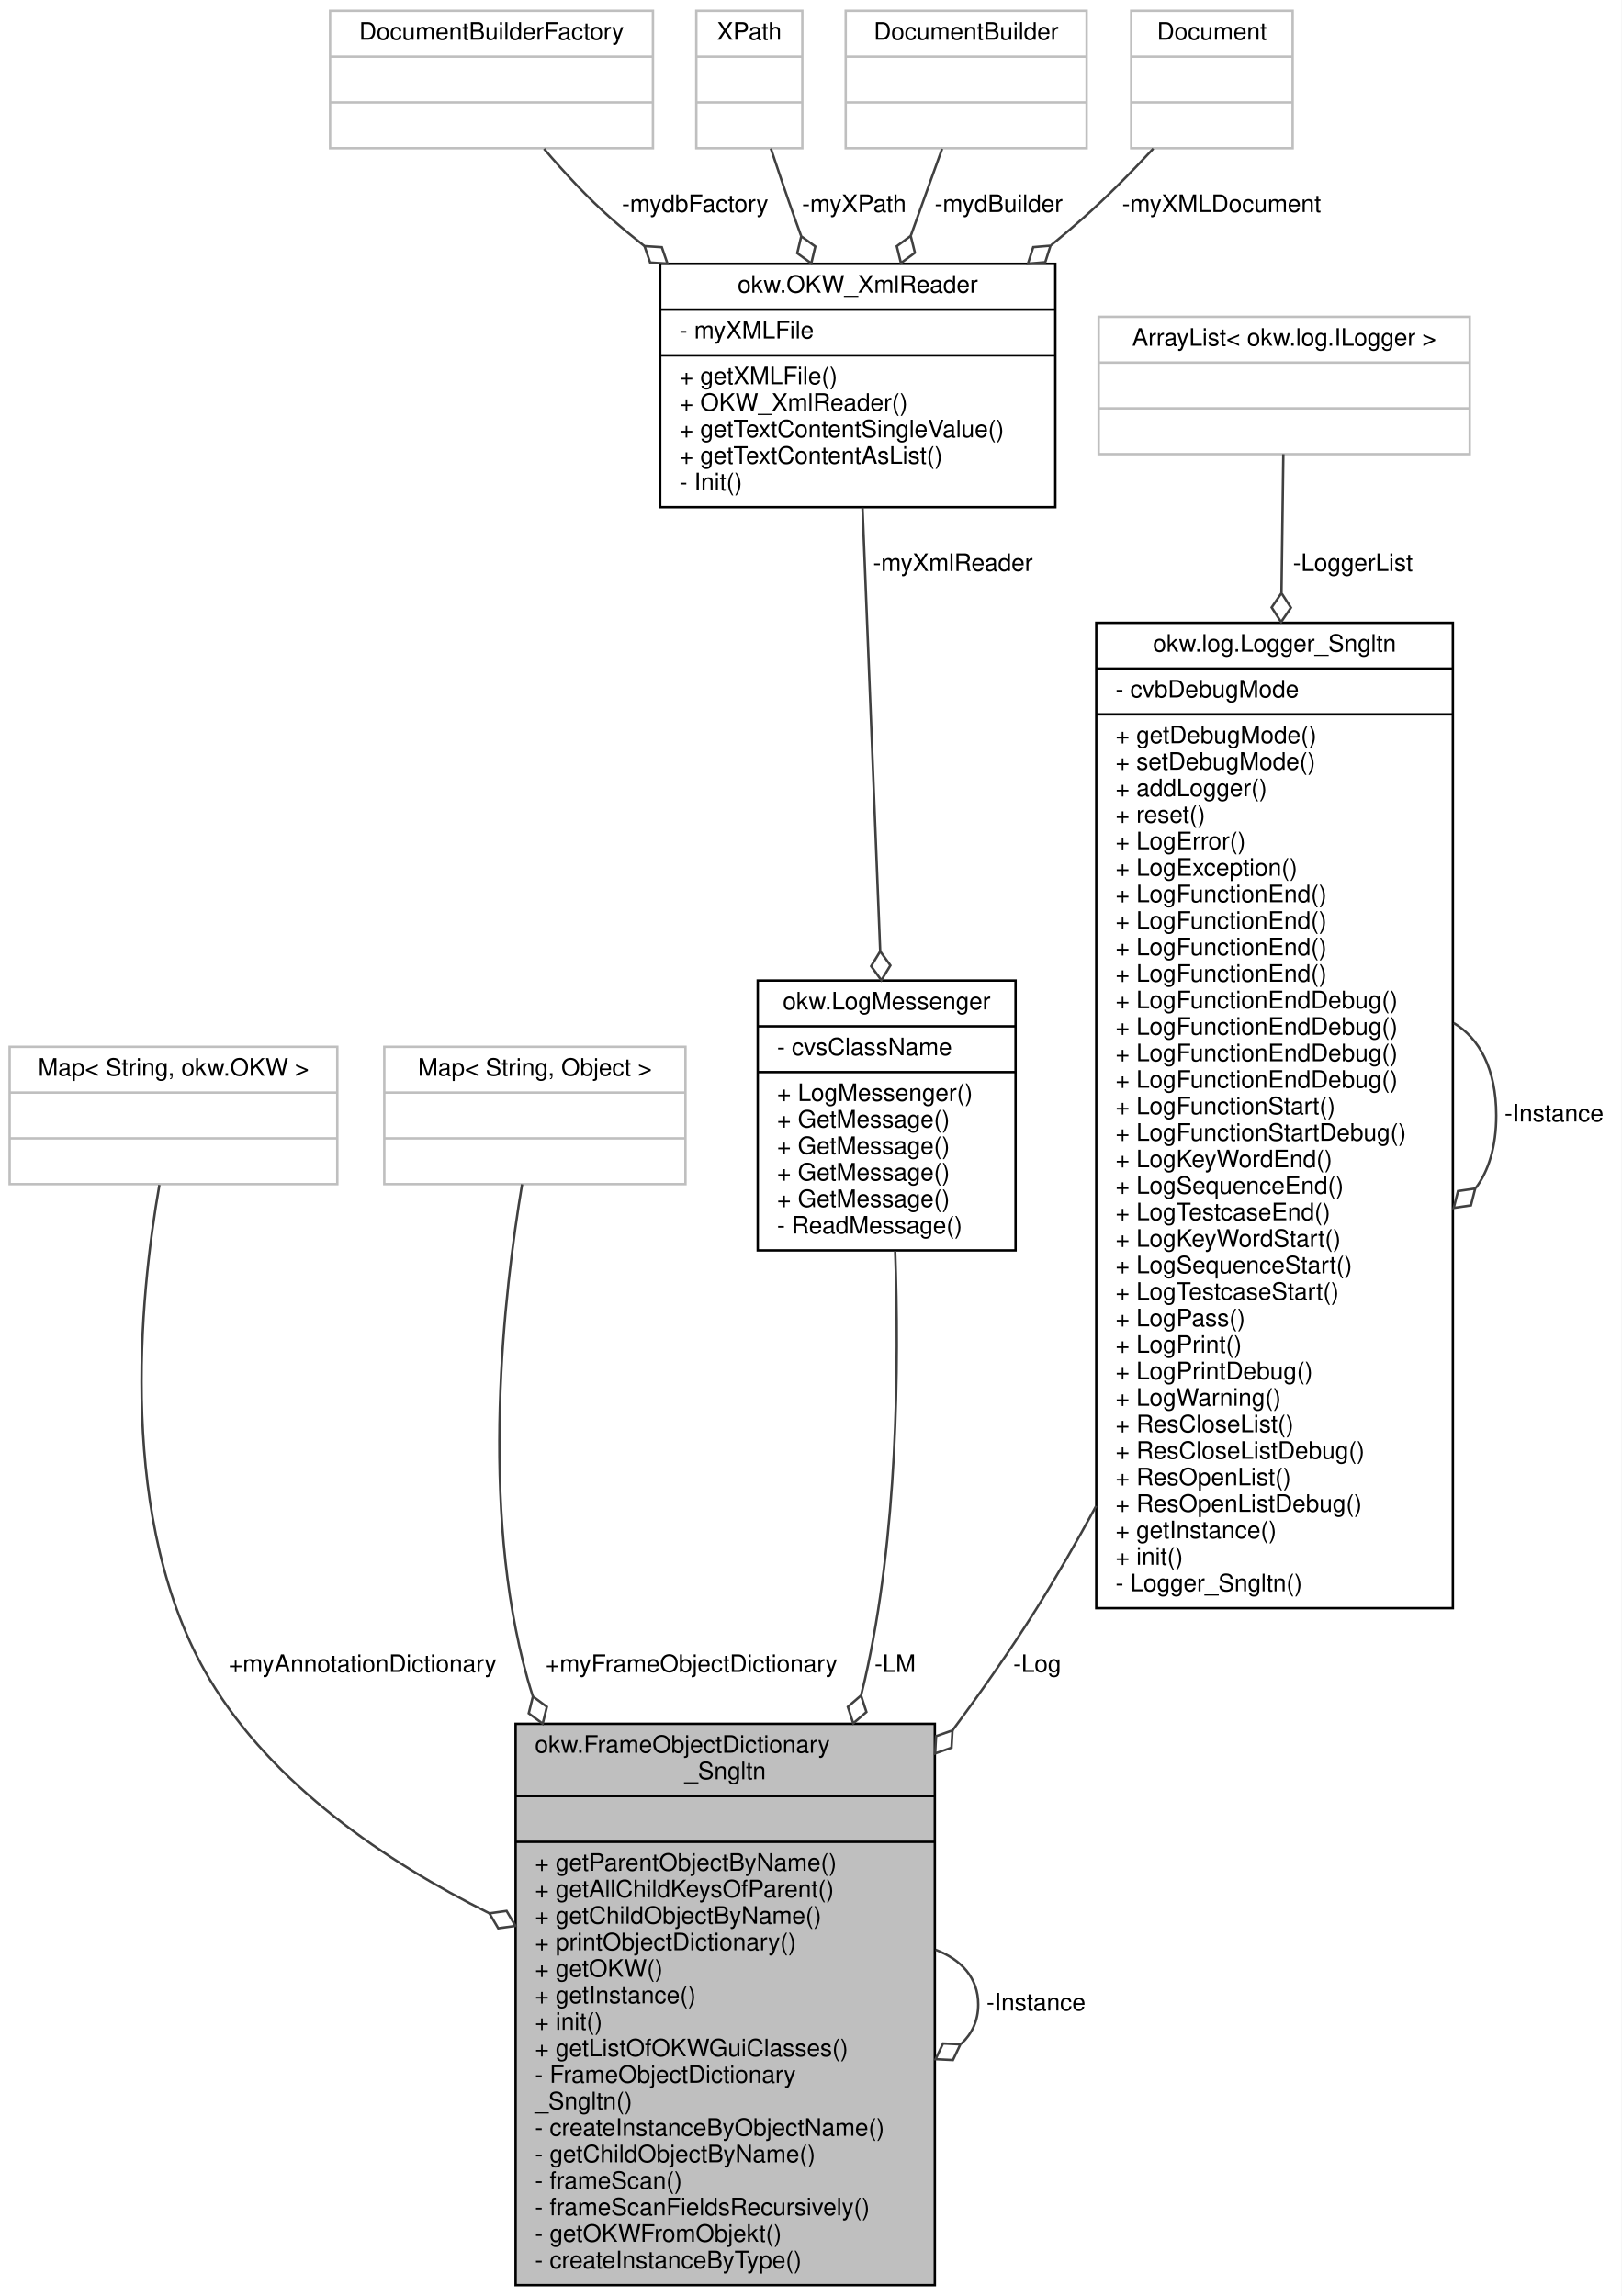
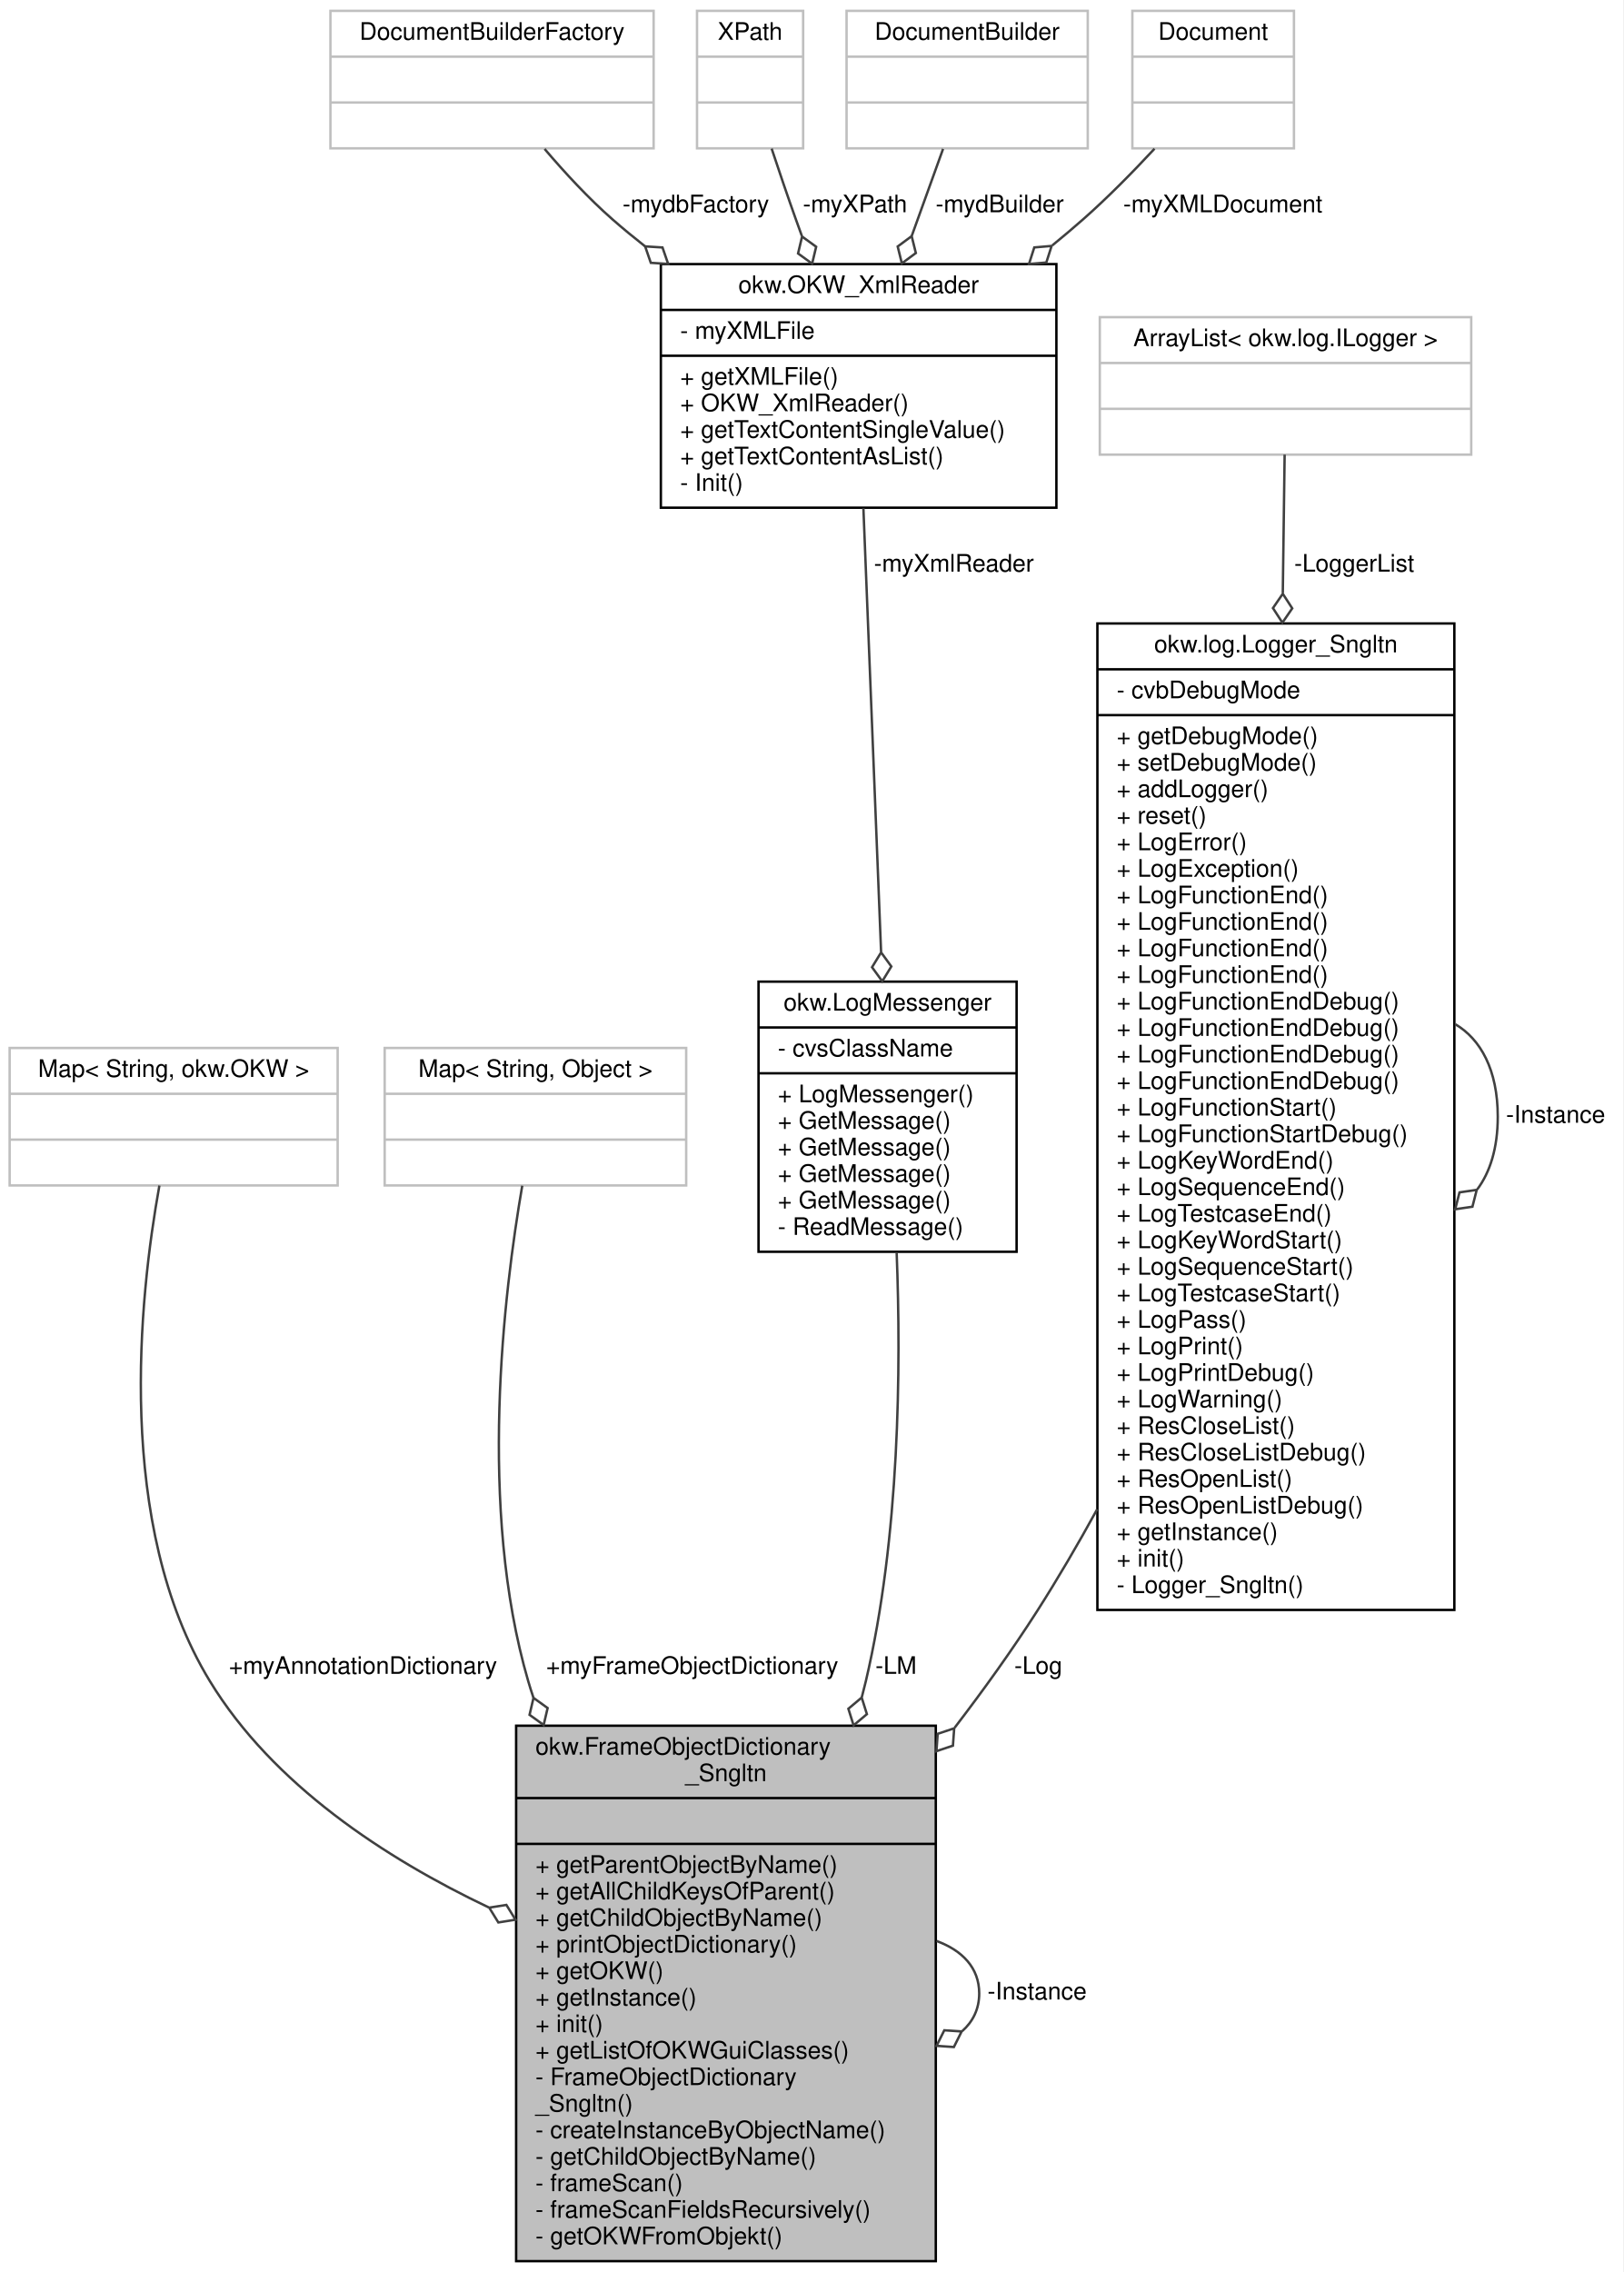
- <svg xmlns="http://www.w3.org/2000/svg" xmlns:xlink="http://www.w3.org/1999/xlink" width="673pt" height="953pt" viewBox="0.00 0.00 673.00 953.00">
-   <g id="graph0" class="graph" transform="scale(1 1) rotate(0) translate(4 949)">
-     <polygon fill="white" stroke="none" points="-4,4 -4,-949 669,-949 669,4 -4,4" />
+ <svg xmlns="http://www.w3.org/2000/svg" xmlns:xlink="http://www.w3.org/1999/xlink" width="673pt" height="942pt" viewBox="0.00 0.00 673.00 942.00">
+   <g id="graph0" class="graph" transform="scale(1 1) rotate(0) translate(4 938)">
+     <polygon fill="white" stroke="none" points="-4,4 -4,-938 669,-938 669,4 -4,4" />
    <g id="node1" class="node">
      <g id="a_node1">
        <a xlink:title="Verwaltet zentral die Frame-Klassen: Instanziert Frame-Klassen zu Frame-Objekten und liefert die Refe...">
-           <polygon fill="#bfbfbf" stroke="black" points="210,-0.5 210,-233.5 384,-233.5 384,-0.5 210,-0.5" />
-           <text text-anchor="start" x="218" y="-221.5" font-family="Helvetica,sans-Serif" font-size="10.00">okw.FrameObjectDictionary</text>
-           <text text-anchor="middle" x="297" y="-210.5" font-family="Helvetica,sans-Serif" font-size="10.00">_Sngltn</text>
-           <polyline fill="none" stroke="black" points="210,-203.5 384,-203.5 " />
-           <text text-anchor="middle" x="297" y="-191.5" font-family="Helvetica,sans-Serif" font-size="10.00"> </text>
-           <polyline fill="none" stroke="black" points="210,-184.5 384,-184.5 " />
-           <text text-anchor="start" x="218" y="-172.5" font-family="Helvetica,sans-Serif" font-size="10.00">+ getParentObjectByName()</text>
-           <text text-anchor="start" x="218" y="-161.5" font-family="Helvetica,sans-Serif" font-size="10.00">+ getAllChildKeysOfParent()</text>
-           <text text-anchor="start" x="218" y="-150.5" font-family="Helvetica,sans-Serif" font-size="10.00">+ getChildObjectByName()</text>
-           <text text-anchor="start" x="218" y="-139.5" font-family="Helvetica,sans-Serif" font-size="10.00">+ printObjectDictionary()</text>
-           <text text-anchor="start" x="218" y="-128.5" font-family="Helvetica,sans-Serif" font-size="10.00">+ getOKW()</text>
-           <text text-anchor="start" x="218" y="-117.5" font-family="Helvetica,sans-Serif" font-size="10.00">+ getInstance()</text>
-           <text text-anchor="start" x="218" y="-106.5" font-family="Helvetica,sans-Serif" font-size="10.00">+ init()</text>
-           <text text-anchor="start" x="218" y="-95.5" font-family="Helvetica,sans-Serif" font-size="10.00">+ getListOfOKWGuiClasses()</text>
-           <text text-anchor="start" x="218" y="-84.5" font-family="Helvetica,sans-Serif" font-size="10.00">- FrameObjectDictionary</text>
-           <text text-anchor="start" x="218" y="-73.5" font-family="Helvetica,sans-Serif" font-size="10.00">_Sngltn()</text>
-           <text text-anchor="start" x="218" y="-62.5" font-family="Helvetica,sans-Serif" font-size="10.00">- createInstanceByObjectName()</text>
-           <text text-anchor="start" x="218" y="-51.5" font-family="Helvetica,sans-Serif" font-size="10.00">- getChildObjectByName()</text>
-           <text text-anchor="start" x="218" y="-40.5" font-family="Helvetica,sans-Serif" font-size="10.00">- frameScan()</text>
-           <text text-anchor="start" x="218" y="-29.5" font-family="Helvetica,sans-Serif" font-size="10.00">- frameScanFieldsRecursively()</text>
-           <text text-anchor="start" x="218" y="-18.5" font-family="Helvetica,sans-Serif" font-size="10.00">- getOKWFromObjekt()</text>
-           <text text-anchor="start" x="218" y="-7.5" font-family="Helvetica,sans-Serif" font-size="10.00">- createInstanceByType()</text>
+           <polygon fill="#bfbfbf" stroke="black" points="210,-0.5 210,-222.5 384,-222.5 384,-0.5 210,-0.5" />
+           <text text-anchor="start" x="218" y="-210.5" font-family="Helvetica,sans-Serif" font-size="10.00">okw.FrameObjectDictionary</text>
+           <text text-anchor="middle" x="297" y="-199.5" font-family="Helvetica,sans-Serif" font-size="10.00">_Sngltn</text>
+           <polyline fill="none" stroke="black" points="210,-192.5 384,-192.5 " />
+           <text text-anchor="middle" x="297" y="-180.5" font-family="Helvetica,sans-Serif" font-size="10.00"> </text>
+           <polyline fill="none" stroke="black" points="210,-173.5 384,-173.5 " />
+           <text text-anchor="start" x="218" y="-161.5" font-family="Helvetica,sans-Serif" font-size="10.00">+ getParentObjectByName()</text>
+           <text text-anchor="start" x="218" y="-150.5" font-family="Helvetica,sans-Serif" font-size="10.00">+ getAllChildKeysOfParent()</text>
+           <text text-anchor="start" x="218" y="-139.5" font-family="Helvetica,sans-Serif" font-size="10.00">+ getChildObjectByName()</text>
+           <text text-anchor="start" x="218" y="-128.5" font-family="Helvetica,sans-Serif" font-size="10.00">+ printObjectDictionary()</text>
+           <text text-anchor="start" x="218" y="-117.5" font-family="Helvetica,sans-Serif" font-size="10.00">+ getOKW()</text>
+           <text text-anchor="start" x="218" y="-106.5" font-family="Helvetica,sans-Serif" font-size="10.00">+ getInstance()</text>
+           <text text-anchor="start" x="218" y="-95.5" font-family="Helvetica,sans-Serif" font-size="10.00">+ init()</text>
+           <text text-anchor="start" x="218" y="-84.5" font-family="Helvetica,sans-Serif" font-size="10.00">+ getListOfOKWGuiClasses()</text>
+           <text text-anchor="start" x="218" y="-73.5" font-family="Helvetica,sans-Serif" font-size="10.00">- FrameObjectDictionary</text>
+           <text text-anchor="start" x="218" y="-62.5" font-family="Helvetica,sans-Serif" font-size="10.00">_Sngltn()</text>
+           <text text-anchor="start" x="218" y="-51.5" font-family="Helvetica,sans-Serif" font-size="10.00">- createInstanceByObjectName()</text>
+           <text text-anchor="start" x="218" y="-40.5" font-family="Helvetica,sans-Serif" font-size="10.00">- getChildObjectByName()</text>
+           <text text-anchor="start" x="218" y="-29.5" font-family="Helvetica,sans-Serif" font-size="10.00">- frameScan()</text>
+           <text text-anchor="start" x="218" y="-18.5" font-family="Helvetica,sans-Serif" font-size="10.00">- frameScanFieldsRecursively()</text>
+           <text text-anchor="start" x="218" y="-7.5" font-family="Helvetica,sans-Serif" font-size="10.00">- getOKWFromObjekt()</text>
        </a>
      </g>
    </g>
    <g id="edge2" class="edge">
-       <path fill="none" stroke="#404040" d="M384.302,-139.711C394.992,-135.644 402,-128.074 402,-117 402,-110.252 399.398,-104.804 394.946,-100.658" />
-       <polygon fill="none" stroke="#404040" points="394.599,-100.451 387.397,-100.803 384.302,-94.289 391.505,-93.938 394.599,-100.451" />
-       <text text-anchor="middle" x="426" y="-114.5" font-family="Helvetica,sans-Serif" font-size="10.00"> -Instance</text>
+       <path fill="none" stroke="#404040" d="M384.302,-133.237C394.992,-129.345 402,-122.1 402,-111.5 402,-105.041 399.398,-99.827 394.946,-95.859" />
+       <polygon fill="none" stroke="#404040" points="394.715,-95.727 387.521,-96.216 384.302,-89.763 391.497,-89.274 394.715,-95.727" />
+       <text text-anchor="middle" x="426" y="-109" font-family="Helvetica,sans-Serif" font-size="10.00"> -Instance</text>
    </g>
    <g id="node2" class="node">
      <g id="a_node2">
        <a xlink:title=" ">
-           <polygon fill="white" stroke="#bfbfbf" points="0,-457.5 0,-514.5 136,-514.5 136,-457.5 0,-457.5" />
-           <text text-anchor="middle" x="68" y="-502.5" font-family="Helvetica,sans-Serif" font-size="10.00">Map&lt; String, okw.OKW &gt;</text>
-           <polyline fill="none" stroke="#bfbfbf" points="0,-495.5 136,-495.5 " />
-           <text text-anchor="middle" x="68" y="-483.5" font-family="Helvetica,sans-Serif" font-size="10.00"> </text>
-           <polyline fill="none" stroke="#bfbfbf" points="0,-476.5 136,-476.5 " />
-           <text text-anchor="middle" x="68" y="-464.5" font-family="Helvetica,sans-Serif" font-size="10.00"> </text>
+           <polygon fill="white" stroke="#bfbfbf" points="0,-446.5 0,-503.5 136,-503.5 136,-446.5 0,-446.5" />
+           <text text-anchor="middle" x="68" y="-491.5" font-family="Helvetica,sans-Serif" font-size="10.00">Map&lt; String, okw.OKW &gt;</text>
+           <polyline fill="none" stroke="#bfbfbf" points="0,-484.5 136,-484.5 " />
+           <text text-anchor="middle" x="68" y="-472.5" font-family="Helvetica,sans-Serif" font-size="10.00"> </text>
+           <polyline fill="none" stroke="#bfbfbf" points="0,-465.5 136,-465.5 " />
+           <text text-anchor="middle" x="68" y="-453.5" font-family="Helvetica,sans-Serif" font-size="10.00"> </text>
        </a>
      </g>
    </g>
    <g id="edge1" class="edge">
-       <path fill="none" stroke="#404040" d="M62.154,-457.161C54.012,-410.914 44.274,-316.926 83,-252 109.187,-208.097 155.923,-176.386 199.053,-154.87" />
-       <polygon fill="none" stroke="#404040" points="199.121,-154.837 202.784,-148.626 209.926,-149.618 206.263,-155.83 199.121,-154.837" />
-       <text text-anchor="middle" x="146.5" y="-255" font-family="Helvetica,sans-Serif" font-size="10.00"> +myAnnotationDictionary</text>
+       <path fill="none" stroke="#404040" d="M62.087,-446.453C53.737,-400.221 43.564,-305.734 83,-241 109.185,-198.017 155.657,-167.587 198.618,-147.167" />
+       <polygon fill="none" stroke="#404040" points="198.836,-147.066 202.62,-140.928 209.742,-142.06 205.958,-148.198 198.836,-147.066" />
+       <text text-anchor="middle" x="146.5" y="-244" font-family="Helvetica,sans-Serif" font-size="10.00"> +myAnnotationDictionary</text>
    </g>
    <g id="node3" class="node">
      <g id="a_node3">
        <a xlink:title=" ">
-           <polygon fill="white" stroke="#bfbfbf" points="155.5,-457.5 155.5,-514.5 280.5,-514.5 280.5,-457.5 155.5,-457.5" />
-           <text text-anchor="middle" x="218" y="-502.5" font-family="Helvetica,sans-Serif" font-size="10.00">Map&lt; String, Object &gt;</text>
-           <polyline fill="none" stroke="#bfbfbf" points="155.5,-495.5 280.5,-495.5 " />
-           <text text-anchor="middle" x="218" y="-483.5" font-family="Helvetica,sans-Serif" font-size="10.00"> </text>
-           <polyline fill="none" stroke="#bfbfbf" points="155.5,-476.5 280.5,-476.5 " />
-           <text text-anchor="middle" x="218" y="-464.5" font-family="Helvetica,sans-Serif" font-size="10.00"> </text>
+           <polygon fill="white" stroke="#bfbfbf" points="155.5,-446.5 155.5,-503.5 280.5,-503.5 280.5,-446.5 155.5,-446.5" />
+           <text text-anchor="middle" x="218" y="-491.5" font-family="Helvetica,sans-Serif" font-size="10.00">Map&lt; String, Object &gt;</text>
+           <polyline fill="none" stroke="#bfbfbf" points="155.5,-484.5 280.5,-484.5 " />
+           <text text-anchor="middle" x="218" y="-472.5" font-family="Helvetica,sans-Serif" font-size="10.00"> </text>
+           <polyline fill="none" stroke="#bfbfbf" points="155.5,-465.5 280.5,-465.5 " />
+           <text text-anchor="middle" x="218" y="-453.5" font-family="Helvetica,sans-Serif" font-size="10.00"> </text>
        </a>
      </g>
    </g>
    <g id="edge3" class="edge">
-       <path fill="none" stroke="#404040" d="M212.693,-457.439C205.254,-413.154 194.762,-323.843 215,-252 215.652,-249.687 216.356,-247.374 217.108,-245.064" />
-       <polygon fill="none" stroke="#404040" points="217.186,-244.846 215.452,-237.846 221.246,-233.554 222.98,-240.553 217.186,-244.846" />
-       <text text-anchor="middle" x="283" y="-255" font-family="Helvetica,sans-Serif" font-size="10.00"> +myFrameObjectDictionary</text>
+       <path fill="none" stroke="#404040" d="M212.535,-446.393C204.876,-402.046 194.087,-312.649 215,-241 215.667,-238.714 216.389,-236.429 217.161,-234.149" />
+       <polygon fill="none" stroke="#404040" points="217.202,-234.039 215.561,-227.017 221.412,-222.801 223.053,-229.823 217.202,-234.039" />
+       <text text-anchor="middle" x="283" y="-244" font-family="Helvetica,sans-Serif" font-size="10.00"> +myFrameObjectDictionary</text>
    </g>
    <g id="node4" class="node">
      <g id="a_node4">
        <a xlink:href="classokw_1_1_log_messenger.html" target="_top" xlink:title="LogMessenger liest Log-Meldungen sprachspezifisch für die im Konstruktor gegeben Klasse aus der Zugeh...">
-           <polygon fill="white" stroke="black" points="310.5,-430 310.5,-542 417.5,-542 417.5,-430 310.5,-430" />
-           <text text-anchor="middle" x="364" y="-530" font-family="Helvetica,sans-Serif" font-size="10.00">okw.LogMessenger</text>
-           <polyline fill="none" stroke="black" points="310.5,-523 417.5,-523 " />
-           <text text-anchor="start" x="318.5" y="-511" font-family="Helvetica,sans-Serif" font-size="10.00">- cvsClassName</text>
-           <polyline fill="none" stroke="black" points="310.5,-504 417.5,-504 " />
-           <text text-anchor="start" x="318.5" y="-492" font-family="Helvetica,sans-Serif" font-size="10.00">+ LogMessenger()</text>
-           <text text-anchor="start" x="318.5" y="-481" font-family="Helvetica,sans-Serif" font-size="10.00">+ GetMessage()</text>
+           <polygon fill="white" stroke="black" points="310.5,-419 310.5,-531 417.5,-531 417.5,-419 310.5,-419" />
+           <text text-anchor="middle" x="364" y="-519" font-family="Helvetica,sans-Serif" font-size="10.00">okw.LogMessenger</text>
+           <polyline fill="none" stroke="black" points="310.5,-512 417.5,-512 " />
+           <text text-anchor="start" x="318.5" y="-500" font-family="Helvetica,sans-Serif" font-size="10.00">- cvsClassName</text>
+           <polyline fill="none" stroke="black" points="310.5,-493 417.5,-493 " />
+           <text text-anchor="start" x="318.5" y="-481" font-family="Helvetica,sans-Serif" font-size="10.00">+ LogMessenger()</text>
          <text text-anchor="start" x="318.5" y="-470" font-family="Helvetica,sans-Serif" font-size="10.00">+ GetMessage()</text>
          <text text-anchor="start" x="318.5" y="-459" font-family="Helvetica,sans-Serif" font-size="10.00">+ GetMessage()</text>
          <text text-anchor="start" x="318.5" y="-448" font-family="Helvetica,sans-Serif" font-size="10.00">+ GetMessage()</text>
-           <text text-anchor="start" x="318.5" y="-437" font-family="Helvetica,sans-Serif" font-size="10.00">- ReadMessage()</text>
+           <text text-anchor="start" x="318.5" y="-437" font-family="Helvetica,sans-Serif" font-size="10.00">+ GetMessage()</text>
+           <text text-anchor="start" x="318.5" y="-426" font-family="Helvetica,sans-Serif" font-size="10.00">- ReadMessage()</text>
        </a>
      </g>
    </g>
    <g id="edge4" class="edge">
-       <path fill="none" stroke="#404040" d="M367.539,-429.645C369.248,-381.96 368.551,-311.606 355,-252 354.505,-249.824 353.976,-247.638 353.415,-245.448" />
-       <polygon fill="none" stroke="#404040" points="353.36,-245.253 347.893,-240.551 350.13,-233.696 355.598,-238.398 353.36,-245.253" />
-       <text text-anchor="middle" x="367.5" y="-255" font-family="Helvetica,sans-Serif" font-size="10.00"> -LM</text>
+       <path fill="none" stroke="#404040" d="M367.772,-418.591C369.626,-370.872 369.013,-300.499 355,-241 354.486,-238.817 353.934,-236.625 353.348,-234.428" />
+       <polygon fill="none" stroke="#404040" points="353.273,-234.172 347.751,-229.534 349.908,-222.653 355.43,-227.291 353.273,-234.172" />
+       <text text-anchor="middle" x="367.5" y="-244" font-family="Helvetica,sans-Serif" font-size="10.00"> -LM</text>
    </g>
    <g id="node5" class="node">
      <g id="a_node5">
        <a xlink:href="classokw_1_1_o_k_w___xml_reader.html" target="_top" xlink:title=" ">
-           <polygon fill="white" stroke="black" points="270,-738.5 270,-839.5 434,-839.5 434,-738.5 270,-738.5" />
-           <text text-anchor="middle" x="352" y="-827.5" font-family="Helvetica,sans-Serif" font-size="10.00">okw.OKW_XmlReader</text>
-           <polyline fill="none" stroke="black" points="270,-820.5 434,-820.5 " />
-           <text text-anchor="start" x="278" y="-808.5" font-family="Helvetica,sans-Serif" font-size="10.00">- myXMLFile</text>
-           <polyline fill="none" stroke="black" points="270,-801.5 434,-801.5 " />
-           <text text-anchor="start" x="278" y="-789.5" font-family="Helvetica,sans-Serif" font-size="10.00">+ getXMLFile()</text>
-           <text text-anchor="start" x="278" y="-778.5" font-family="Helvetica,sans-Serif" font-size="10.00">+ OKW_XmlReader()</text>
-           <text text-anchor="start" x="278" y="-767.5" font-family="Helvetica,sans-Serif" font-size="10.00">+ getTextContentSingleValue()</text>
-           <text text-anchor="start" x="278" y="-756.5" font-family="Helvetica,sans-Serif" font-size="10.00">+ getTextContentAsList()</text>
-           <text text-anchor="start" x="278" y="-745.5" font-family="Helvetica,sans-Serif" font-size="10.00">- Init()</text>
+           <polygon fill="white" stroke="black" points="270,-727.5 270,-828.5 434,-828.5 434,-727.5 270,-727.5" />
+           <text text-anchor="middle" x="352" y="-816.5" font-family="Helvetica,sans-Serif" font-size="10.00">okw.OKW_XmlReader</text>
+           <polyline fill="none" stroke="black" points="270,-809.5 434,-809.5 " />
+           <text text-anchor="start" x="278" y="-797.5" font-family="Helvetica,sans-Serif" font-size="10.00">- myXMLFile</text>
+           <polyline fill="none" stroke="black" points="270,-790.5 434,-790.5 " />
+           <text text-anchor="start" x="278" y="-778.5" font-family="Helvetica,sans-Serif" font-size="10.00">+ getXMLFile()</text>
+           <text text-anchor="start" x="278" y="-767.5" font-family="Helvetica,sans-Serif" font-size="10.00">+ OKW_XmlReader()</text>
+           <text text-anchor="start" x="278" y="-756.5" font-family="Helvetica,sans-Serif" font-size="10.00">+ getTextContentSingleValue()</text>
+           <text text-anchor="start" x="278" y="-745.5" font-family="Helvetica,sans-Serif" font-size="10.00">+ getTextContentAsList()</text>
+           <text text-anchor="start" x="278" y="-734.5" font-family="Helvetica,sans-Serif" font-size="10.00">- Init()</text>
        </a>
      </g>
    </g>
    <g id="edge5" class="edge">
-       <path fill="none" stroke="#404040" d="M353.982,-738.296C355.984,-688.077 359.091,-610.146 361.313,-554.389" />
-       <polygon fill="none" stroke="#404040" points="361.324,-554.13 357.566,-547.975 361.802,-542.14 365.56,-548.294 361.324,-554.13" />
-       <text text-anchor="middle" x="391.5" y="-712" font-family="Helvetica,sans-Serif" font-size="10.00"> -myXmlReader</text>
+       <path fill="none" stroke="#404040" d="M353.982,-727.296C355.984,-677.077 359.091,-599.146 361.313,-543.389" />
+       <polygon fill="none" stroke="#404040" points="361.324,-543.13 357.566,-536.975 361.802,-531.14 365.56,-537.294 361.324,-543.13" />
+       <text text-anchor="middle" x="391.5" y="-701" font-family="Helvetica,sans-Serif" font-size="10.00"> -myXmlReader</text>
    </g>
    <g id="node6" class="node">
      <g id="a_node6">
        <a xlink:title=" ">
-           <polygon fill="white" stroke="#bfbfbf" points="133,-887.5 133,-944.5 267,-944.5 267,-887.5 133,-887.5" />
-           <text text-anchor="middle" x="200" y="-932.5" font-family="Helvetica,sans-Serif" font-size="10.00">DocumentBuilderFactory</text>
-           <polyline fill="none" stroke="#bfbfbf" points="133,-925.5 267,-925.5 " />
-           <text text-anchor="middle" x="200" y="-913.5" font-family="Helvetica,sans-Serif" font-size="10.00"> </text>
-           <polyline fill="none" stroke="#bfbfbf" points="133,-906.5 267,-906.5 " />
-           <text text-anchor="middle" x="200" y="-894.5" font-family="Helvetica,sans-Serif" font-size="10.00"> </text>
+           <polygon fill="white" stroke="#bfbfbf" points="133,-876.5 133,-933.5 267,-933.5 267,-876.5 133,-876.5" />
+           <text text-anchor="middle" x="200" y="-921.5" font-family="Helvetica,sans-Serif" font-size="10.00">DocumentBuilderFactory</text>
+           <polyline fill="none" stroke="#bfbfbf" points="133,-914.5 267,-914.5 " />
+           <text text-anchor="middle" x="200" y="-902.5" font-family="Helvetica,sans-Serif" font-size="10.00"> </text>
+           <polyline fill="none" stroke="#bfbfbf" points="133,-895.5 267,-895.5 " />
+           <text text-anchor="middle" x="200" y="-883.5" font-family="Helvetica,sans-Serif" font-size="10.00"> </text>
        </a>
      </g>
    </g>
    <g id="edge6" class="edge">
-       <path fill="none" stroke="#404040" d="M221.794,-887.251C230.107,-877.481 239.999,-866.76 250,-858 254.278,-854.253 258.773,-850.548 263.395,-846.916" />
-       <polygon fill="none" stroke="#404040" points="263.485,-846.848 265.833,-840.029 273.029,-839.574 270.681,-846.393 263.485,-846.848" />
-       <text text-anchor="middle" x="284.5" y="-861" font-family="Helvetica,sans-Serif" font-size="10.00"> -mydbFactory</text>
+       <path fill="none" stroke="#404040" d="M221.794,-876.251C230.107,-866.481 239.999,-855.76 250,-847 254.278,-843.253 258.773,-839.548 263.395,-835.916" />
+       <polygon fill="none" stroke="#404040" points="263.485,-835.848 265.833,-829.029 273.029,-828.574 270.681,-835.393 263.485,-835.848" />
+       <text text-anchor="middle" x="284.5" y="-850" font-family="Helvetica,sans-Serif" font-size="10.00"> -mydbFactory</text>
    </g>
    <g id="node7" class="node">
      <g id="a_node7">
        <a xlink:title=" ">
-           <polygon fill="white" stroke="#bfbfbf" points="285,-887.5 285,-944.5 329,-944.5 329,-887.5 285,-887.5" />
-           <text text-anchor="middle" x="307" y="-932.5" font-family="Helvetica,sans-Serif" font-size="10.00">XPath</text>
-           <polyline fill="none" stroke="#bfbfbf" points="285,-925.5 329,-925.5 " />
-           <text text-anchor="middle" x="307" y="-913.5" font-family="Helvetica,sans-Serif" font-size="10.00"> </text>
-           <polyline fill="none" stroke="#bfbfbf" points="285,-906.5 329,-906.5 " />
-           <text text-anchor="middle" x="307" y="-894.5" font-family="Helvetica,sans-Serif" font-size="10.00"> </text>
+           <polygon fill="white" stroke="#bfbfbf" points="285,-876.5 285,-933.5 329,-933.5 329,-876.5 285,-876.5" />
+           <text text-anchor="middle" x="307" y="-921.5" font-family="Helvetica,sans-Serif" font-size="10.00">XPath</text>
+           <polyline fill="none" stroke="#bfbfbf" points="285,-914.5 329,-914.5 " />
+           <text text-anchor="middle" x="307" y="-902.5" font-family="Helvetica,sans-Serif" font-size="10.00"> </text>
+           <polyline fill="none" stroke="#bfbfbf" points="285,-895.5 329,-895.5 " />
+           <text text-anchor="middle" x="307" y="-883.5" font-family="Helvetica,sans-Serif" font-size="10.00"> </text>
        </a>
      </g>
    </g>
    <g id="edge7" class="edge">
-       <path fill="none" stroke="#404040" d="M315.94,-887.374C319.04,-878.018 322.593,-867.527 326,-858 326.798,-855.769 327.619,-853.499 328.454,-851.21" />
-       <polygon fill="none" stroke="#404040" points="328.559,-850.927 326.889,-843.912 332.722,-839.672 334.392,-846.687 328.559,-850.927" />
-       <text text-anchor="middle" x="350.5" y="-861" font-family="Helvetica,sans-Serif" font-size="10.00"> -myXPath</text>
+       <path fill="none" stroke="#404040" d="M315.94,-876.374C319.04,-867.018 322.593,-856.527 326,-847 326.798,-844.769 327.619,-842.499 328.454,-840.21" />
+       <polygon fill="none" stroke="#404040" points="328.559,-839.927 326.889,-832.912 332.722,-828.672 334.392,-835.687 328.559,-839.927" />
+       <text text-anchor="middle" x="350.5" y="-850" font-family="Helvetica,sans-Serif" font-size="10.00"> -myXPath</text>
    </g>
    <g id="node8" class="node">
      <g id="a_node8">
        <a xlink:title=" ">
-           <polygon fill="white" stroke="#bfbfbf" points="347,-887.5 347,-944.5 447,-944.5 447,-887.5 347,-887.5" />
-           <text text-anchor="middle" x="397" y="-932.5" font-family="Helvetica,sans-Serif" font-size="10.00">DocumentBuilder</text>
-           <polyline fill="none" stroke="#bfbfbf" points="347,-925.5 447,-925.5 " />
-           <text text-anchor="middle" x="397" y="-913.5" font-family="Helvetica,sans-Serif" font-size="10.00"> </text>
-           <polyline fill="none" stroke="#bfbfbf" points="347,-906.5 447,-906.5 " />
-           <text text-anchor="middle" x="397" y="-894.5" font-family="Helvetica,sans-Serif" font-size="10.00"> </text>
+           <polygon fill="white" stroke="#bfbfbf" points="347,-876.5 347,-933.5 447,-933.5 447,-876.5 347,-876.5" />
+           <text text-anchor="middle" x="397" y="-921.5" font-family="Helvetica,sans-Serif" font-size="10.00">DocumentBuilder</text>
+           <polyline fill="none" stroke="#bfbfbf" points="347,-914.5 447,-914.5 " />
+           <text text-anchor="middle" x="397" y="-902.5" font-family="Helvetica,sans-Serif" font-size="10.00"> </text>
+           <polyline fill="none" stroke="#bfbfbf" points="347,-895.5 447,-895.5 " />
+           <text text-anchor="middle" x="397" y="-883.5" font-family="Helvetica,sans-Serif" font-size="10.00"> </text>
        </a>
      </g>
    </g>
    <g id="edge8" class="edge">
-       <path fill="none" stroke="#404040" d="M387.013,-887.258C383.167,-876.575 378.606,-863.905 374.068,-851.3" />
-       <polygon fill="none" stroke="#404040" points="373.993,-851.092 368.197,-846.802 369.929,-839.802 375.725,-844.092 373.993,-851.092" />
-       <text text-anchor="middle" x="410.5" y="-861" font-family="Helvetica,sans-Serif" font-size="10.00"> -mydBuilder</text>
+       <path fill="none" stroke="#404040" d="M387.013,-876.258C383.167,-865.575 378.606,-852.905 374.068,-840.3" />
+       <polygon fill="none" stroke="#404040" points="373.993,-840.092 368.197,-835.802 369.929,-828.802 375.725,-833.092 373.993,-840.092" />
+       <text text-anchor="middle" x="410.5" y="-850" font-family="Helvetica,sans-Serif" font-size="10.00"> -mydBuilder</text>
    </g>
    <g id="node9" class="node">
      <g id="a_node9">
        <a xlink:title=" ">
-           <polygon fill="white" stroke="#bfbfbf" points="465.5,-887.5 465.5,-944.5 532.5,-944.5 532.5,-887.5 465.5,-887.5" />
-           <text text-anchor="middle" x="499" y="-932.5" font-family="Helvetica,sans-Serif" font-size="10.00">Document</text>
-           <polyline fill="none" stroke="#bfbfbf" points="465.5,-925.5 532.5,-925.5 " />
-           <text text-anchor="middle" x="499" y="-913.5" font-family="Helvetica,sans-Serif" font-size="10.00"> </text>
-           <polyline fill="none" stroke="#bfbfbf" points="465.5,-906.5 532.5,-906.5 " />
-           <text text-anchor="middle" x="499" y="-894.5" font-family="Helvetica,sans-Serif" font-size="10.00"> </text>
+           <polygon fill="white" stroke="#bfbfbf" points="465.5,-876.5 465.5,-933.5 532.5,-933.5 532.5,-876.5 465.5,-876.5" />
+           <text text-anchor="middle" x="499" y="-921.5" font-family="Helvetica,sans-Serif" font-size="10.00">Document</text>
+           <polyline fill="none" stroke="#bfbfbf" points="465.5,-914.5 532.5,-914.5 " />
+           <text text-anchor="middle" x="499" y="-902.5" font-family="Helvetica,sans-Serif" font-size="10.00"> </text>
+           <polyline fill="none" stroke="#bfbfbf" points="465.5,-895.5 532.5,-895.5 " />
+           <text text-anchor="middle" x="499" y="-883.5" font-family="Helvetica,sans-Serif" font-size="10.00"> </text>
        </a>
      </g>
    </g>
    <g id="edge9" class="edge">
-       <path fill="none" stroke="#404040" d="M474.68,-887.332C465.709,-877.676 455.231,-867.008 445,-858 440.921,-854.409 436.66,-850.814 432.302,-847.256" />
-       <polygon fill="none" stroke="#404040" points="432.018,-847.03 424.833,-846.413 422.638,-839.544 429.823,-840.16 432.018,-847.03" />
-       <text text-anchor="middle" x="503" y="-861" font-family="Helvetica,sans-Serif" font-size="10.00"> -myXMLDocument</text>
+       <path fill="none" stroke="#404040" d="M474.68,-876.332C465.709,-866.676 455.231,-856.008 445,-847 440.921,-843.409 436.66,-839.814 432.302,-836.256" />
+       <polygon fill="none" stroke="#404040" points="432.018,-836.03 424.833,-835.413 422.638,-828.544 429.823,-829.16 432.018,-836.03" />
+       <text text-anchor="middle" x="503" y="-850" font-family="Helvetica,sans-Serif" font-size="10.00"> -myXMLDocument</text>
    </g>
    <g id="node10" class="node">
      <g id="a_node10">
        <a xlink:href="classokw_1_1log_1_1_logger___sngltn.html" target="_top" xlink:title=" ">
-           <polygon fill="white" stroke="black" points="451,-281.5 451,-690.5 599,-690.5 599,-281.5 451,-281.5" />
-           <text text-anchor="middle" x="525" y="-678.5" font-family="Helvetica,sans-Serif" font-size="10.00">okw.log.Logger_Sngltn</text>
-           <polyline fill="none" stroke="black" points="451,-671.5 599,-671.5 " />
-           <text text-anchor="start" x="459" y="-659.5" font-family="Helvetica,sans-Serif" font-size="10.00">- cvbDebugMode</text>
-           <polyline fill="none" stroke="black" points="451,-652.5 599,-652.5 " />
-           <text text-anchor="start" x="459" y="-640.5" font-family="Helvetica,sans-Serif" font-size="10.00">+ getDebugMode()</text>
-           <text text-anchor="start" x="459" y="-629.5" font-family="Helvetica,sans-Serif" font-size="10.00">+ setDebugMode()</text>
-           <text text-anchor="start" x="459" y="-618.5" font-family="Helvetica,sans-Serif" font-size="10.00">+ addLogger()</text>
-           <text text-anchor="start" x="459" y="-607.5" font-family="Helvetica,sans-Serif" font-size="10.00">+ reset()</text>
-           <text text-anchor="start" x="459" y="-596.5" font-family="Helvetica,sans-Serif" font-size="10.00">+ LogError()</text>
-           <text text-anchor="start" x="459" y="-585.5" font-family="Helvetica,sans-Serif" font-size="10.00">+ LogException()</text>
-           <text text-anchor="start" x="459" y="-574.5" font-family="Helvetica,sans-Serif" font-size="10.00">+ LogFunctionEnd()</text>
+           <polygon fill="white" stroke="black" points="451,-270.5 451,-679.5 599,-679.5 599,-270.5 451,-270.5" />
+           <text text-anchor="middle" x="525" y="-667.5" font-family="Helvetica,sans-Serif" font-size="10.00">okw.log.Logger_Sngltn</text>
+           <polyline fill="none" stroke="black" points="451,-660.5 599,-660.5 " />
+           <text text-anchor="start" x="459" y="-648.5" font-family="Helvetica,sans-Serif" font-size="10.00">- cvbDebugMode</text>
+           <polyline fill="none" stroke="black" points="451,-641.5 599,-641.5 " />
+           <text text-anchor="start" x="459" y="-629.5" font-family="Helvetica,sans-Serif" font-size="10.00">+ getDebugMode()</text>
+           <text text-anchor="start" x="459" y="-618.5" font-family="Helvetica,sans-Serif" font-size="10.00">+ setDebugMode()</text>
+           <text text-anchor="start" x="459" y="-607.5" font-family="Helvetica,sans-Serif" font-size="10.00">+ addLogger()</text>
+           <text text-anchor="start" x="459" y="-596.5" font-family="Helvetica,sans-Serif" font-size="10.00">+ reset()</text>
+           <text text-anchor="start" x="459" y="-585.5" font-family="Helvetica,sans-Serif" font-size="10.00">+ LogError()</text>
+           <text text-anchor="start" x="459" y="-574.5" font-family="Helvetica,sans-Serif" font-size="10.00">+ LogException()</text>
          <text text-anchor="start" x="459" y="-563.5" font-family="Helvetica,sans-Serif" font-size="10.00">+ LogFunctionEnd()</text>
          <text text-anchor="start" x="459" y="-552.5" font-family="Helvetica,sans-Serif" font-size="10.00">+ LogFunctionEnd()</text>
          <text text-anchor="start" x="459" y="-541.5" font-family="Helvetica,sans-Serif" font-size="10.00">+ LogFunctionEnd()</text>
-           <text text-anchor="start" x="459" y="-530.5" font-family="Helvetica,sans-Serif" font-size="10.00">+ LogFunctionEndDebug()</text>
+           <text text-anchor="start" x="459" y="-530.5" font-family="Helvetica,sans-Serif" font-size="10.00">+ LogFunctionEnd()</text>
          <text text-anchor="start" x="459" y="-519.5" font-family="Helvetica,sans-Serif" font-size="10.00">+ LogFunctionEndDebug()</text>
          <text text-anchor="start" x="459" y="-508.5" font-family="Helvetica,sans-Serif" font-size="10.00">+ LogFunctionEndDebug()</text>
          <text text-anchor="start" x="459" y="-497.5" font-family="Helvetica,sans-Serif" font-size="10.00">+ LogFunctionEndDebug()</text>
-           <text text-anchor="start" x="459" y="-486.5" font-family="Helvetica,sans-Serif" font-size="10.00">+ LogFunctionStart()</text>
-           <text text-anchor="start" x="459" y="-475.5" font-family="Helvetica,sans-Serif" font-size="10.00">+ LogFunctionStartDebug()</text>
-           <text text-anchor="start" x="459" y="-464.5" font-family="Helvetica,sans-Serif" font-size="10.00">+ LogKeyWordEnd()</text>
-           <text text-anchor="start" x="459" y="-453.5" font-family="Helvetica,sans-Serif" font-size="10.00">+ LogSequenceEnd()</text>
-           <text text-anchor="start" x="459" y="-442.5" font-family="Helvetica,sans-Serif" font-size="10.00">+ LogTestcaseEnd()</text>
-           <text text-anchor="start" x="459" y="-431.5" font-family="Helvetica,sans-Serif" font-size="10.00">+ LogKeyWordStart()</text>
-           <text text-anchor="start" x="459" y="-420.5" font-family="Helvetica,sans-Serif" font-size="10.00">+ LogSequenceStart()</text>
-           <text text-anchor="start" x="459" y="-409.5" font-family="Helvetica,sans-Serif" font-size="10.00">+ LogTestcaseStart()</text>
-           <text text-anchor="start" x="459" y="-398.5" font-family="Helvetica,sans-Serif" font-size="10.00">+ LogPass()</text>
-           <text text-anchor="start" x="459" y="-387.5" font-family="Helvetica,sans-Serif" font-size="10.00">+ LogPrint()</text>
-           <text text-anchor="start" x="459" y="-376.5" font-family="Helvetica,sans-Serif" font-size="10.00">+ LogPrintDebug()</text>
-           <text text-anchor="start" x="459" y="-365.5" font-family="Helvetica,sans-Serif" font-size="10.00">+ LogWarning()</text>
-           <text text-anchor="start" x="459" y="-354.5" font-family="Helvetica,sans-Serif" font-size="10.00">+ ResCloseList()</text>
-           <text text-anchor="start" x="459" y="-343.5" font-family="Helvetica,sans-Serif" font-size="10.00">+ ResCloseListDebug()</text>
-           <text text-anchor="start" x="459" y="-332.5" font-family="Helvetica,sans-Serif" font-size="10.00">+ ResOpenList()</text>
-           <text text-anchor="start" x="459" y="-321.5" font-family="Helvetica,sans-Serif" font-size="10.00">+ ResOpenListDebug()</text>
-           <text text-anchor="start" x="459" y="-310.5" font-family="Helvetica,sans-Serif" font-size="10.00">+ getInstance()</text>
-           <text text-anchor="start" x="459" y="-299.5" font-family="Helvetica,sans-Serif" font-size="10.00">+ init()</text>
-           <text text-anchor="start" x="459" y="-288.5" font-family="Helvetica,sans-Serif" font-size="10.00">- Logger_Sngltn()</text>
+           <text text-anchor="start" x="459" y="-486.5" font-family="Helvetica,sans-Serif" font-size="10.00">+ LogFunctionEndDebug()</text>
+           <text text-anchor="start" x="459" y="-475.5" font-family="Helvetica,sans-Serif" font-size="10.00">+ LogFunctionStart()</text>
+           <text text-anchor="start" x="459" y="-464.5" font-family="Helvetica,sans-Serif" font-size="10.00">+ LogFunctionStartDebug()</text>
+           <text text-anchor="start" x="459" y="-453.5" font-family="Helvetica,sans-Serif" font-size="10.00">+ LogKeyWordEnd()</text>
+           <text text-anchor="start" x="459" y="-442.5" font-family="Helvetica,sans-Serif" font-size="10.00">+ LogSequenceEnd()</text>
+           <text text-anchor="start" x="459" y="-431.5" font-family="Helvetica,sans-Serif" font-size="10.00">+ LogTestcaseEnd()</text>
+           <text text-anchor="start" x="459" y="-420.5" font-family="Helvetica,sans-Serif" font-size="10.00">+ LogKeyWordStart()</text>
+           <text text-anchor="start" x="459" y="-409.5" font-family="Helvetica,sans-Serif" font-size="10.00">+ LogSequenceStart()</text>
+           <text text-anchor="start" x="459" y="-398.5" font-family="Helvetica,sans-Serif" font-size="10.00">+ LogTestcaseStart()</text>
+           <text text-anchor="start" x="459" y="-387.5" font-family="Helvetica,sans-Serif" font-size="10.00">+ LogPass()</text>
+           <text text-anchor="start" x="459" y="-376.5" font-family="Helvetica,sans-Serif" font-size="10.00">+ LogPrint()</text>
+           <text text-anchor="start" x="459" y="-365.5" font-family="Helvetica,sans-Serif" font-size="10.00">+ LogPrintDebug()</text>
+           <text text-anchor="start" x="459" y="-354.5" font-family="Helvetica,sans-Serif" font-size="10.00">+ LogWarning()</text>
+           <text text-anchor="start" x="459" y="-343.5" font-family="Helvetica,sans-Serif" font-size="10.00">+ ResCloseList()</text>
+           <text text-anchor="start" x="459" y="-332.5" font-family="Helvetica,sans-Serif" font-size="10.00">+ ResCloseListDebug()</text>
+           <text text-anchor="start" x="459" y="-321.5" font-family="Helvetica,sans-Serif" font-size="10.00">+ ResOpenList()</text>
+           <text text-anchor="start" x="459" y="-310.5" font-family="Helvetica,sans-Serif" font-size="10.00">+ ResOpenListDebug()</text>
+           <text text-anchor="start" x="459" y="-299.5" font-family="Helvetica,sans-Serif" font-size="10.00">+ getInstance()</text>
+           <text text-anchor="start" x="459" y="-288.5" font-family="Helvetica,sans-Serif" font-size="10.00">+ init()</text>
+           <text text-anchor="start" x="459" y="-277.5" font-family="Helvetica,sans-Serif" font-size="10.00">- Logger_Sngltn()</text>
        </a>
      </g>
    </g>
    <g id="edge10" class="edge">
-       <path fill="none" stroke="#404040" d="M450.965,-323.947C442.955,-309.193 434.582,-294.669 426,-281 415.493,-264.265 403.579,-247.232 391.341,-230.795" />
-       <polygon fill="none" stroke="#404040" points="391.327,-230.776 384.522,-228.391 384.106,-221.192 390.912,-223.577 391.327,-230.776" />
-       <text text-anchor="middle" x="426.5" y="-255" font-family="Helvetica,sans-Serif" font-size="10.00"> -Log</text>
+       <path fill="none" stroke="#404040" d="M450.912,-312.255C442.941,-297.719 434.591,-283.431 426,-270 415.67,-253.849 403.926,-237.472 391.831,-221.689" />
+       <polygon fill="none" stroke="#404040" points="391.625,-221.423 384.786,-219.138 384.264,-211.946 391.104,-214.231 391.625,-221.423" />
+       <text text-anchor="middle" x="426.5" y="-244" font-family="Helvetica,sans-Serif" font-size="10.00"> -Log</text>
    </g>
    <g id="edge12" class="edge">
-       <path fill="none" stroke="#404040" d="M599.36,-524.364C609.916,-518.159 617,-505.371 617,-486 617,-472.985 613.802,-462.942 608.502,-455.87" />
-       <polygon fill="none" stroke="#404040" points="608.277,-455.667 601.141,-454.624 599.36,-447.636 606.495,-448.679 608.277,-455.667" />
-       <text text-anchor="middle" x="641" y="-483.5" font-family="Helvetica,sans-Serif" font-size="10.00"> -Instance</text>
+       <path fill="none" stroke="#404040" d="M599.36,-513.364C609.916,-507.159 617,-494.371 617,-475 617,-461.985 613.802,-451.942 608.502,-444.87" />
+       <polygon fill="none" stroke="#404040" points="608.277,-444.667 601.141,-443.624 599.36,-436.636 606.495,-437.679 608.277,-444.667" />
+       <text text-anchor="middle" x="641" y="-472.5" font-family="Helvetica,sans-Serif" font-size="10.00"> -Instance</text>
    </g>
    <g id="node11" class="node">
      <g id="a_node11">
        <a xlink:title=" ">
-           <polygon fill="white" stroke="#bfbfbf" points="452,-760.5 452,-817.5 606,-817.5 606,-760.5 452,-760.5" />
-           <text text-anchor="middle" x="529" y="-805.5" font-family="Helvetica,sans-Serif" font-size="10.00">ArrayList&lt; okw.log.ILogger &gt;</text>
-           <polyline fill="none" stroke="#bfbfbf" points="452,-798.5 606,-798.5 " />
-           <text text-anchor="middle" x="529" y="-786.5" font-family="Helvetica,sans-Serif" font-size="10.00"> </text>
-           <polyline fill="none" stroke="#bfbfbf" points="452,-779.5 606,-779.5 " />
-           <text text-anchor="middle" x="529" y="-767.5" font-family="Helvetica,sans-Serif" font-size="10.00"> </text>
+           <polygon fill="white" stroke="#bfbfbf" points="452,-749.5 452,-806.5 606,-806.5 606,-749.5 452,-749.5" />
+           <text text-anchor="middle" x="529" y="-794.5" font-family="Helvetica,sans-Serif" font-size="10.00">ArrayList&lt; okw.log.ILogger &gt;</text>
+           <polyline fill="none" stroke="#bfbfbf" points="452,-787.5 606,-787.5 " />
+           <text text-anchor="middle" x="529" y="-775.5" font-family="Helvetica,sans-Serif" font-size="10.00"> </text>
+           <polyline fill="none" stroke="#bfbfbf" points="452,-768.5 606,-768.5 " />
+           <text text-anchor="middle" x="529" y="-756.5" font-family="Helvetica,sans-Serif" font-size="10.00"> </text>
        </a>
      </g>
    </g>
    <g id="edge11" class="edge">
-       <path fill="none" stroke="#404040" d="M528.634,-760.49C528.436,-745.544 528.17,-725.544 527.872,-703.129" />
-       <polygon fill="none" stroke="#404040" points="527.868,-702.824 523.789,-696.877 527.709,-690.825 531.788,-696.771 527.868,-702.824" />
-       <text text-anchor="middle" x="557.5" y="-712" font-family="Helvetica,sans-Serif" font-size="10.00"> -LoggerList</text>
+       <path fill="none" stroke="#404040" d="M528.634,-749.49C528.436,-734.544 528.17,-714.544 527.872,-692.129" />
+       <polygon fill="none" stroke="#404040" points="527.868,-691.824 523.789,-685.877 527.709,-679.825 531.788,-685.771 527.868,-691.824" />
+       <text text-anchor="middle" x="557.5" y="-701" font-family="Helvetica,sans-Serif" font-size="10.00"> -LoggerList</text>
    </g>
  </g>
</svg>
